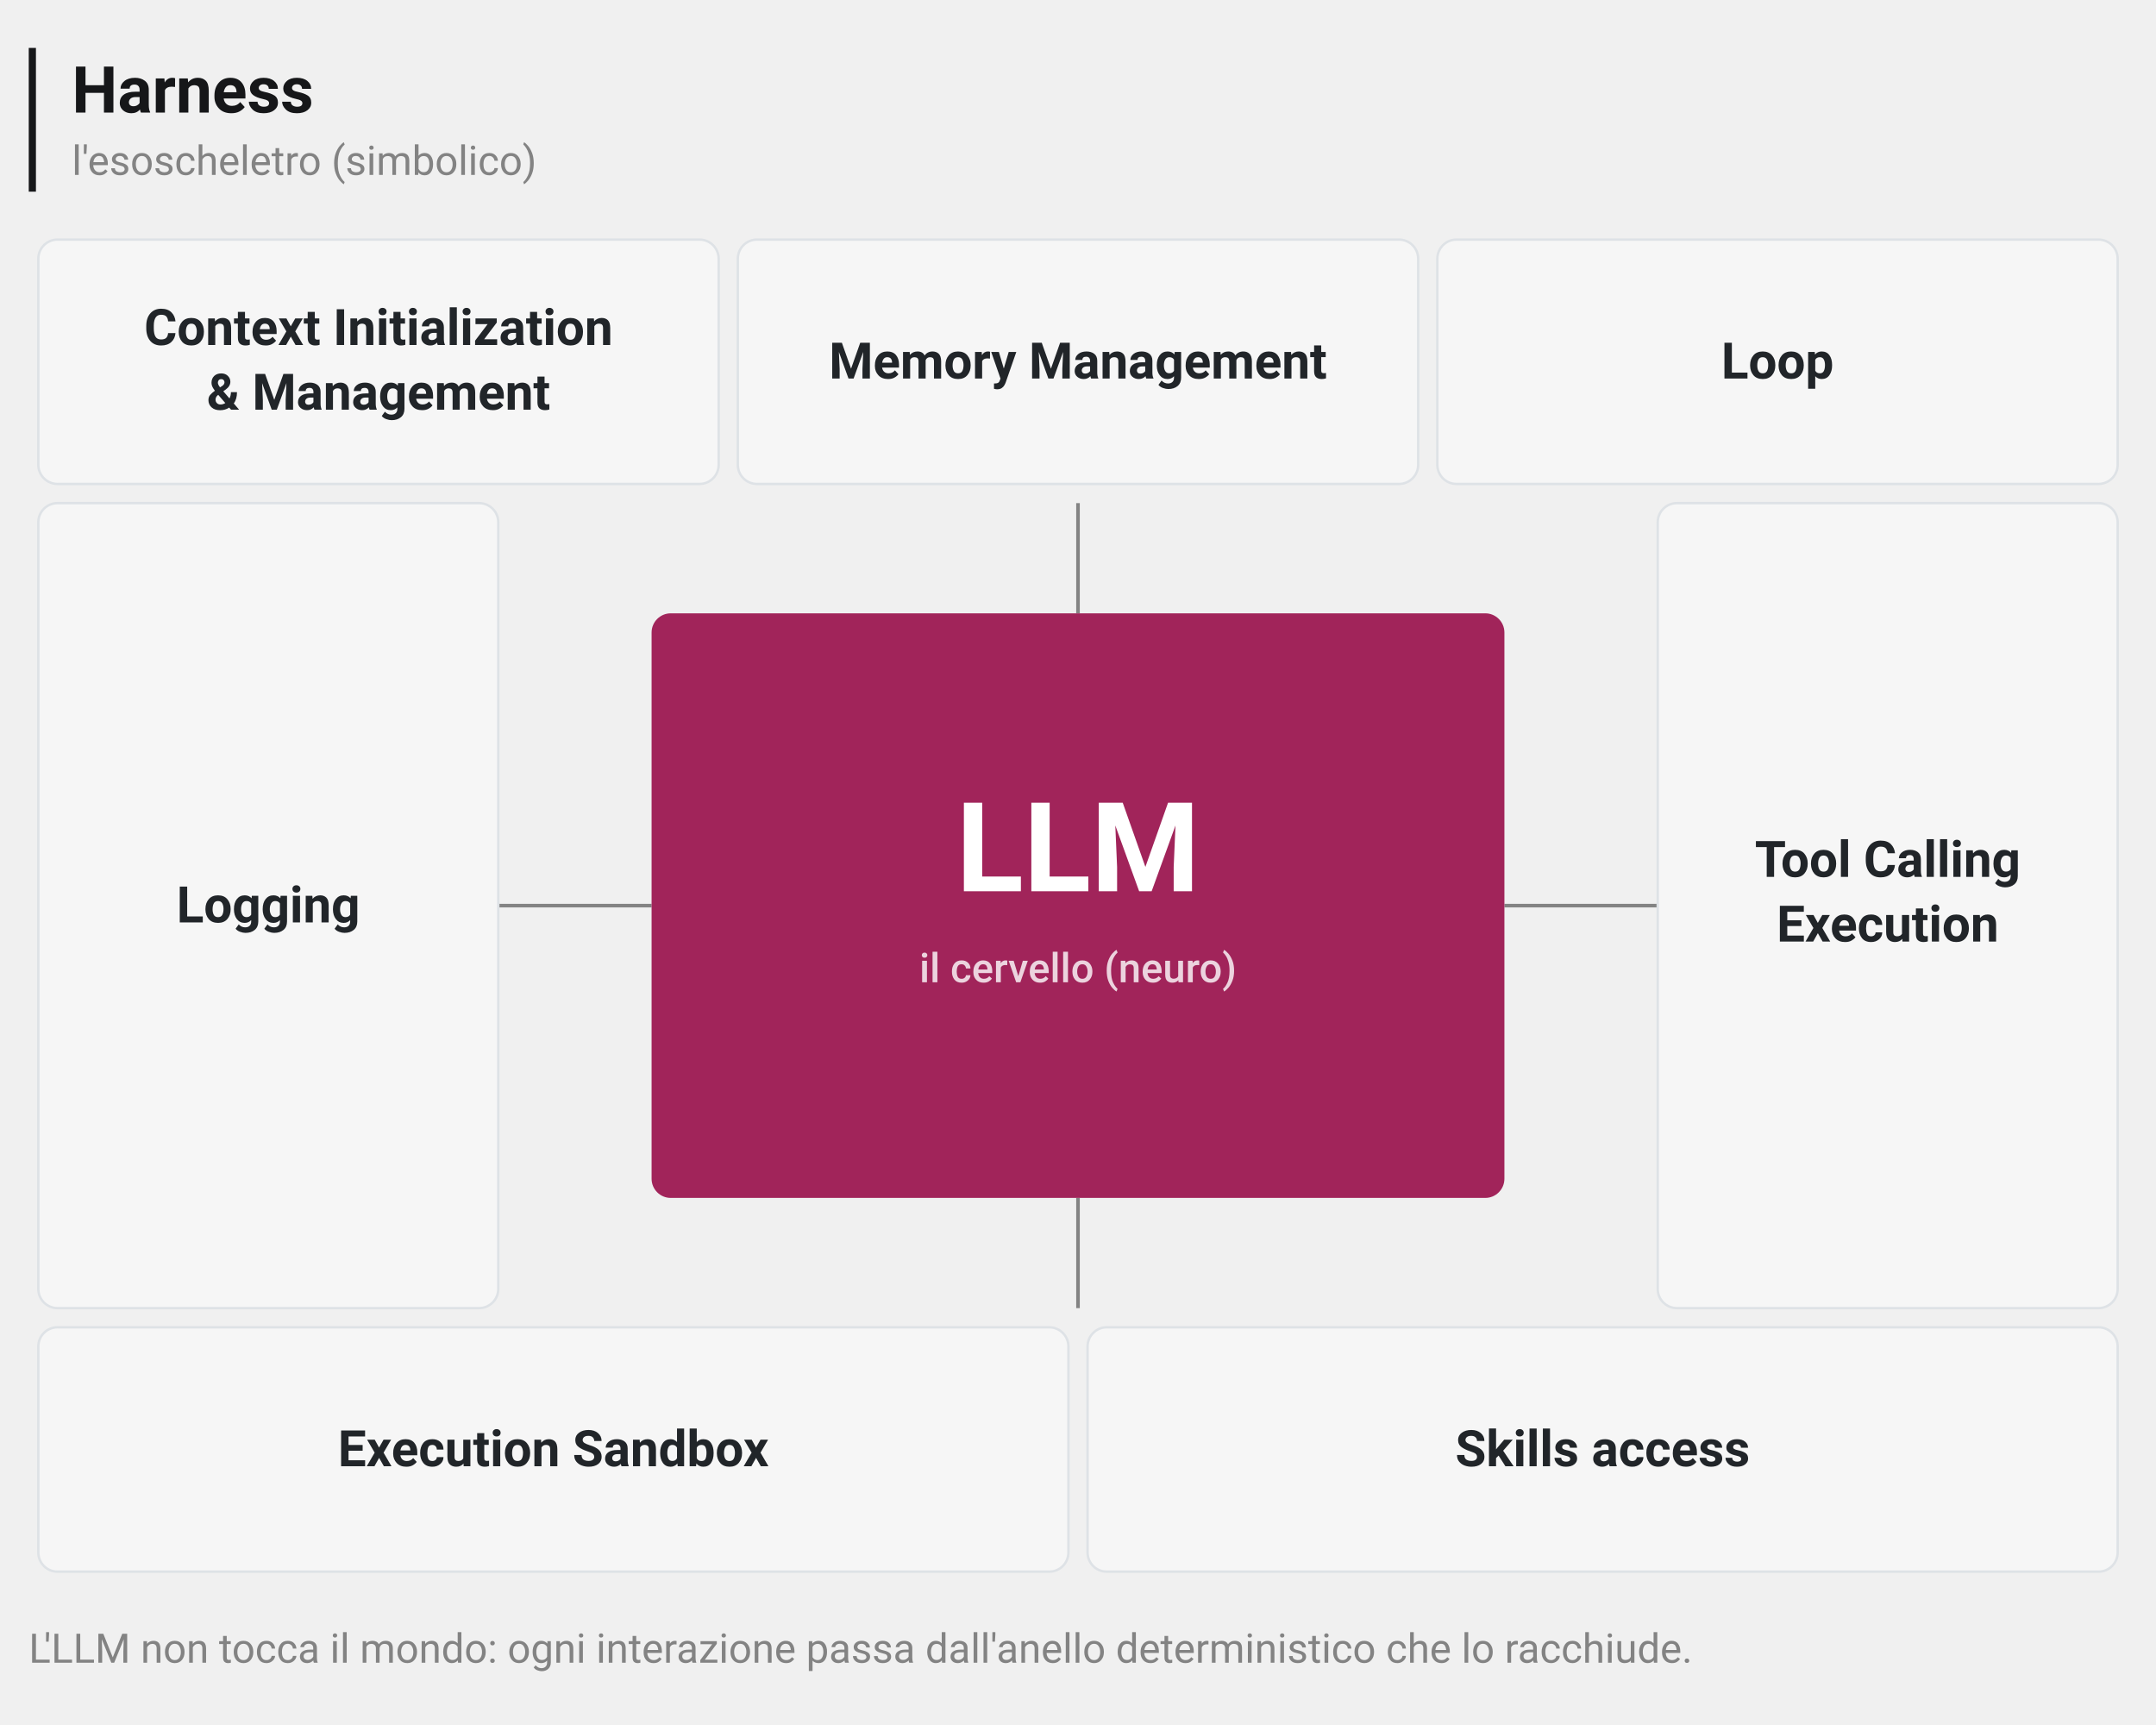
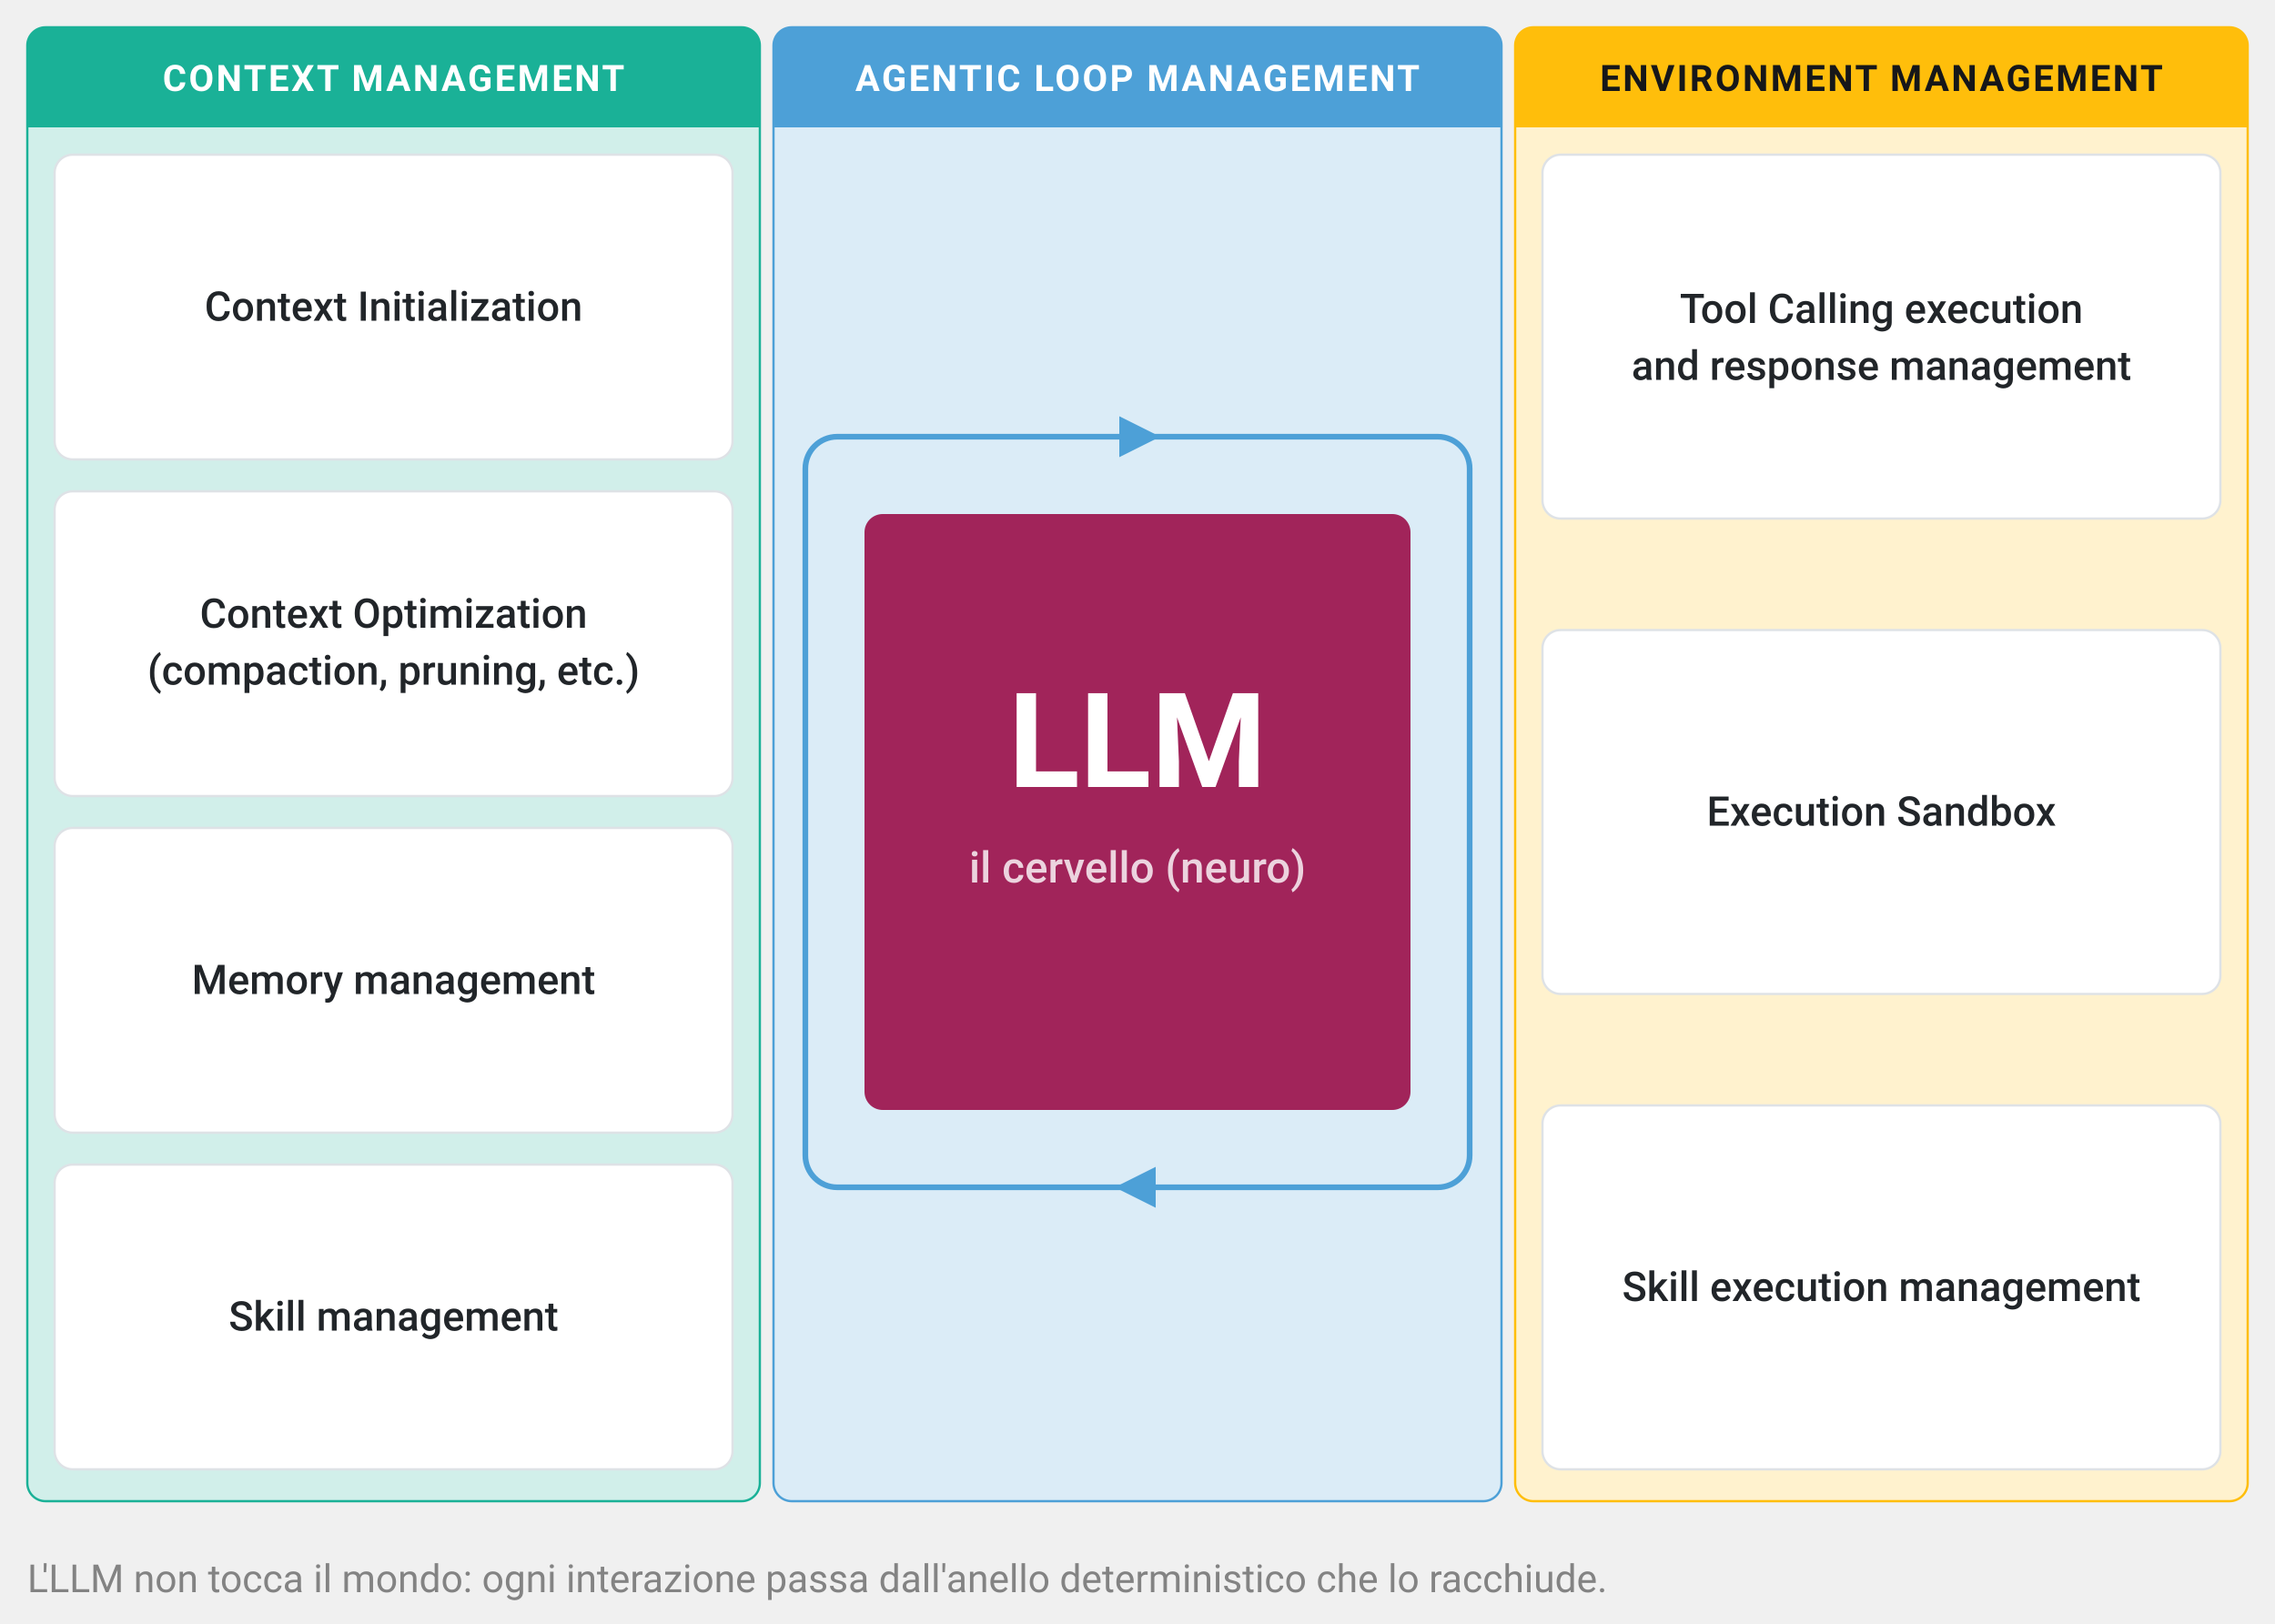
- <svg xmlns="http://www.w3.org/2000/svg" viewBox="0 0 900 720" width="900" height="720" role="img">
-   <g id="titolo" font-family="Poppins, system-ui, -apple-system, 'Segoe UI', Roboto, sans-serif">
-     <rect x="12" y="20" width="3" height="60" fill="#161719" />
-     <text x="30" y="47" font-size="27" font-weight="700" fill="#161719">Harness</text>
-     <text x="30" y="73" font-size="17" font-weight="400" fill="#838383">l'esoscheletro (simbolico)</text>
+ <svg xmlns="http://www.w3.org/2000/svg" viewBox="0 0 1000 714" width="1000" height="714" role="img" font-family="Poppins, system-ui, -apple-system, 'Segoe UI', Roboto, sans-serif">
+   <g id="cat-context">
+     <rect x="12" y="12" width="322" height="648" rx="8" fill="#d1efea" stroke="#1ab197" />
+     <path d="M12,20 a8,8 0 0 1 8,-8 h306 a8,8 0 0 1 8,8 v36 H12 Z" fill="#1ab197" />
+     <text x="173" y="40" text-anchor="middle" font-size="16" font-weight="700" letter-spacing="1" fill="#ffffff">CONTEXT MANAGEMENT</text>
+     <g fill="#ffffff" stroke="#dee2e6">
+       <rect x="24" y="68" width="298" height="134" rx="8" />
+       <rect x="24" y="216" width="298" height="134" rx="8" />
+       <rect x="24" y="364" width="298" height="134" rx="8" />
+       <rect x="24" y="512" width="298" height="134" rx="8" />
+     </g>
+     <g text-anchor="middle" font-size="18" font-weight="500" fill="#212529">
+       <text x="173" y="141">Context Initialization</text>
+       <text x="173" y="276">Context Optimization</text>
+       <text x="173" y="301">(compaction, pruning, etc.)</text>
+       <text x="173" y="437">Memory management</text>
+       <text x="173" y="585">Skill management</text>
+     </g>
  </g>
-   <g id="connettori" stroke="#838383" stroke-width="1.5">
-     <line x1="450" y1="210" x2="450" y2="256" />
-     <line x1="450" y1="500" x2="450" y2="546" />
-     <line x1="208" y1="378" x2="272" y2="378" />
-     <line x1="628" y1="378" x2="692" y2="378" />
+   <g id="cat-loop">
+     <rect x="340" y="12" width="320" height="648" rx="8" fill="#dbecf7" stroke="#4da0d7" />
+     <path d="M340,20 a8,8 0 0 1 8,-8 h304 a8,8 0 0 1 8,8 v36 H340 Z" fill="#4da0d7" />
+     <text x="500" y="40" text-anchor="middle" font-size="16" font-weight="700" letter-spacing="1" fill="#ffffff">AGENTIC LOOP MANAGEMENT</text>
+     <g id="loop-ring">
+       <rect x="354" y="192" width="292" height="330" rx="14" fill="none" stroke="#4da0d7" stroke-width="2.5" />
+       <polygon points="492,183 510,192 492,201" fill="#4da0d7" />
+       <polygon points="508,513 490,522 508,531" fill="#4da0d7" />
+     </g>
+     <g id="centro" text-anchor="middle">
+       <rect x="380" y="226" width="240" height="262" rx="8" fill="#a1245a" />
+       <text x="500" y="346" font-size="58" font-weight="700" fill="#ffffff">LLM</text>
+       <text x="500" y="388" font-size="19" font-weight="500" fill="#ecd3de">il cervello (neuro)</text>
+     </g>
  </g>
-   <g id="anello" font-family="Poppins, system-ui, -apple-system, 'Segoe UI', Roboto, sans-serif" font-size="21" font-weight="600" fill="#212529" text-anchor="middle">
-     <rect x="16" y="100" width="284" height="102" rx="8" fill="#f6f6f6" stroke="#dee2e6" />
-     <text x="158" y="144">Context Initialization</text>
-     <text x="158" y="171">&amp; Management</text>
-     <rect x="308" y="100" width="284" height="102" rx="8" fill="#f6f6f6" stroke="#dee2e6" />
-     <text x="450" y="158">Memory Management</text>
-     <rect x="600" y="100" width="284" height="102" rx="8" fill="#f6f6f6" stroke="#dee2e6" />
-     <text x="742" y="158">Loop</text>
-     <rect x="692" y="210" width="192" height="336" rx="8" fill="#f6f6f6" stroke="#dee2e6" />
-     <text x="788" y="366">Tool Calling</text>
-     <text x="788" y="393">Execution</text>
-     <rect x="454" y="554" width="430" height="102" rx="8" fill="#f6f6f6" stroke="#dee2e6" />
-     <text x="669" y="612">Skills access</text>
-     <rect x="16" y="554" width="430" height="102" rx="8" fill="#f6f6f6" stroke="#dee2e6" />
-     <text x="231" y="612">Execution Sandbox</text>
-     <rect x="16" y="210" width="192" height="336" rx="8" fill="#f6f6f6" stroke="#dee2e6" />
-     <text x="112" y="385">Logging</text>
+   <g id="cat-environment">
+     <rect x="666" y="12" width="322" height="648" rx="8" fill="#fff2ce" stroke="#ffbe0b" />
+     <path d="M666,20 a8,8 0 0 1 8,-8 h306 a8,8 0 0 1 8,8 v36 H666 Z" fill="#ffbe0b" />
+     <text x="827" y="40" text-anchor="middle" font-size="16" font-weight="700" letter-spacing="1" fill="#161719">ENVIRONMENT MANAGEMENT</text>
+     <g fill="#ffffff" stroke="#dee2e6">
+       <rect x="678" y="68" width="298" height="160" rx="8" />
+       <rect x="678" y="277" width="298" height="160" rx="8" />
+       <rect x="678" y="486" width="298" height="160" rx="8" />
+     </g>
+     <g text-anchor="middle" font-size="18" font-weight="500" fill="#212529">
+       <text x="827" y="142">Tool Calling execution</text>
+       <text x="827" y="167">and response management</text>
+       <text x="827" y="363">Execution Sandbox</text>
+       <text x="827" y="572">Skill execution management</text>
+     </g>
  </g>
-   <g id="centro" font-family="Poppins, system-ui, -apple-system, 'Segoe UI', Roboto, sans-serif" text-anchor="middle">
-     <rect x="272" y="256" width="356" height="244" rx="8" fill="#a1245a" />
-     <text x="450" y="372" font-size="52" font-weight="700" fill="#ffffff">LLM</text>
-     <text x="450" y="410" font-size="17" font-weight="500" fill="#ecd3de">il cervello (neuro)</text>
-   </g>
-   <text x="12" y="694" font-family="Poppins, system-ui, -apple-system, 'Segoe UI', Roboto, sans-serif" font-size="17" font-weight="400" fill="#838383">L'LLM non tocca il mondo: ogni interazione passa dall'anello deterministico che lo racchiude.</text>
+   <text x="12" y="700" font-size="17" font-weight="400" fill="#838383">L'LLM non tocca il mondo: ogni interazione passa dall'anello deterministico che lo racchiude.</text>
</svg>
